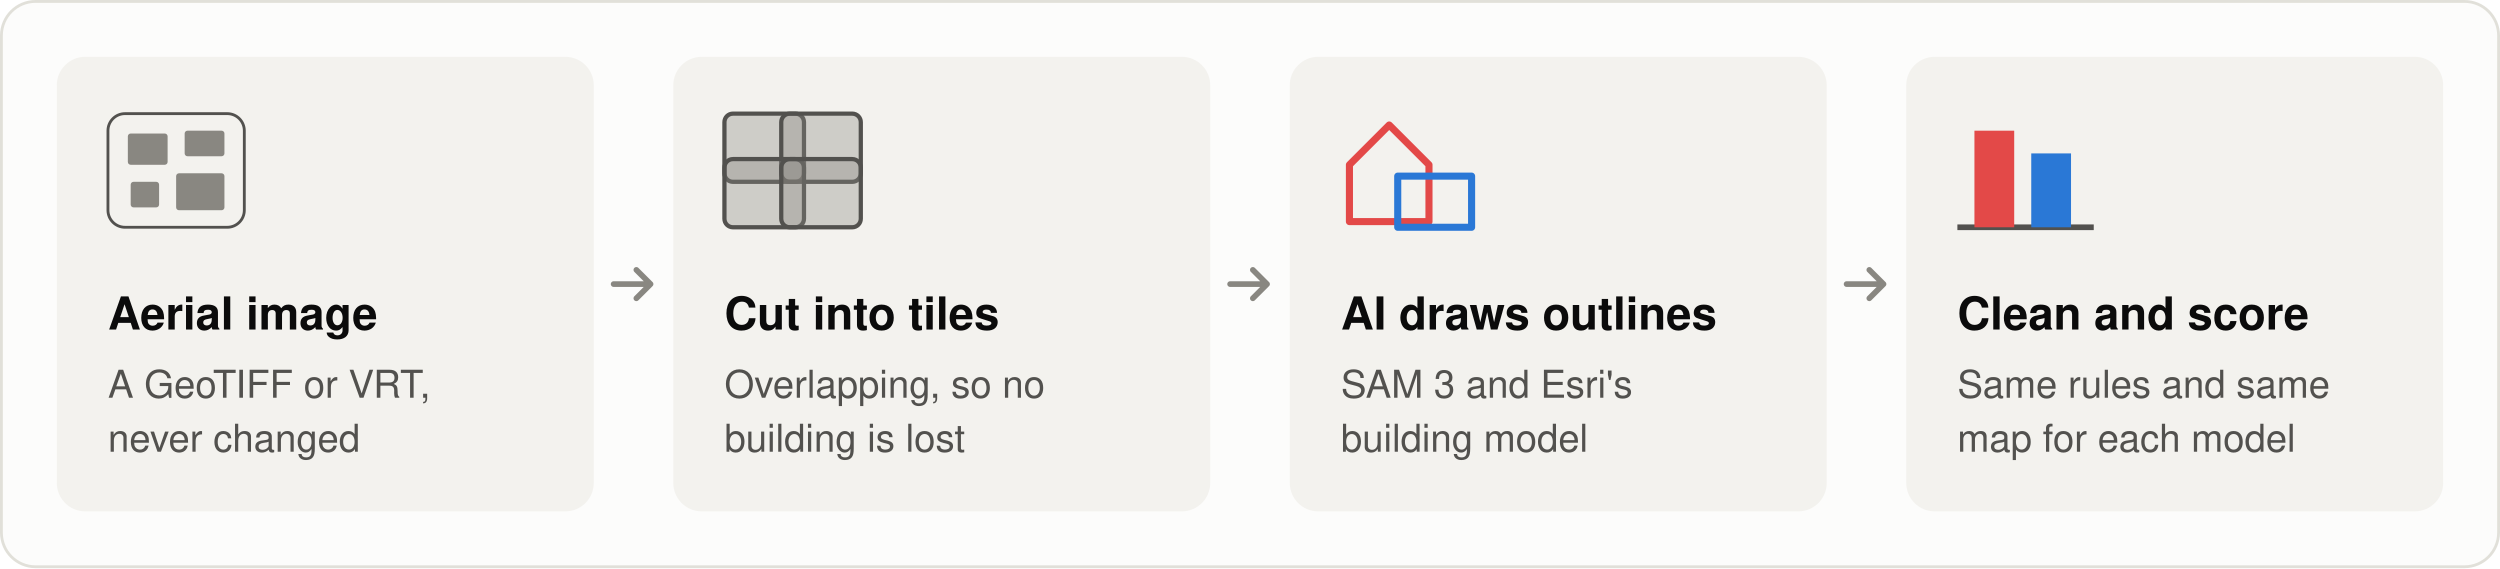
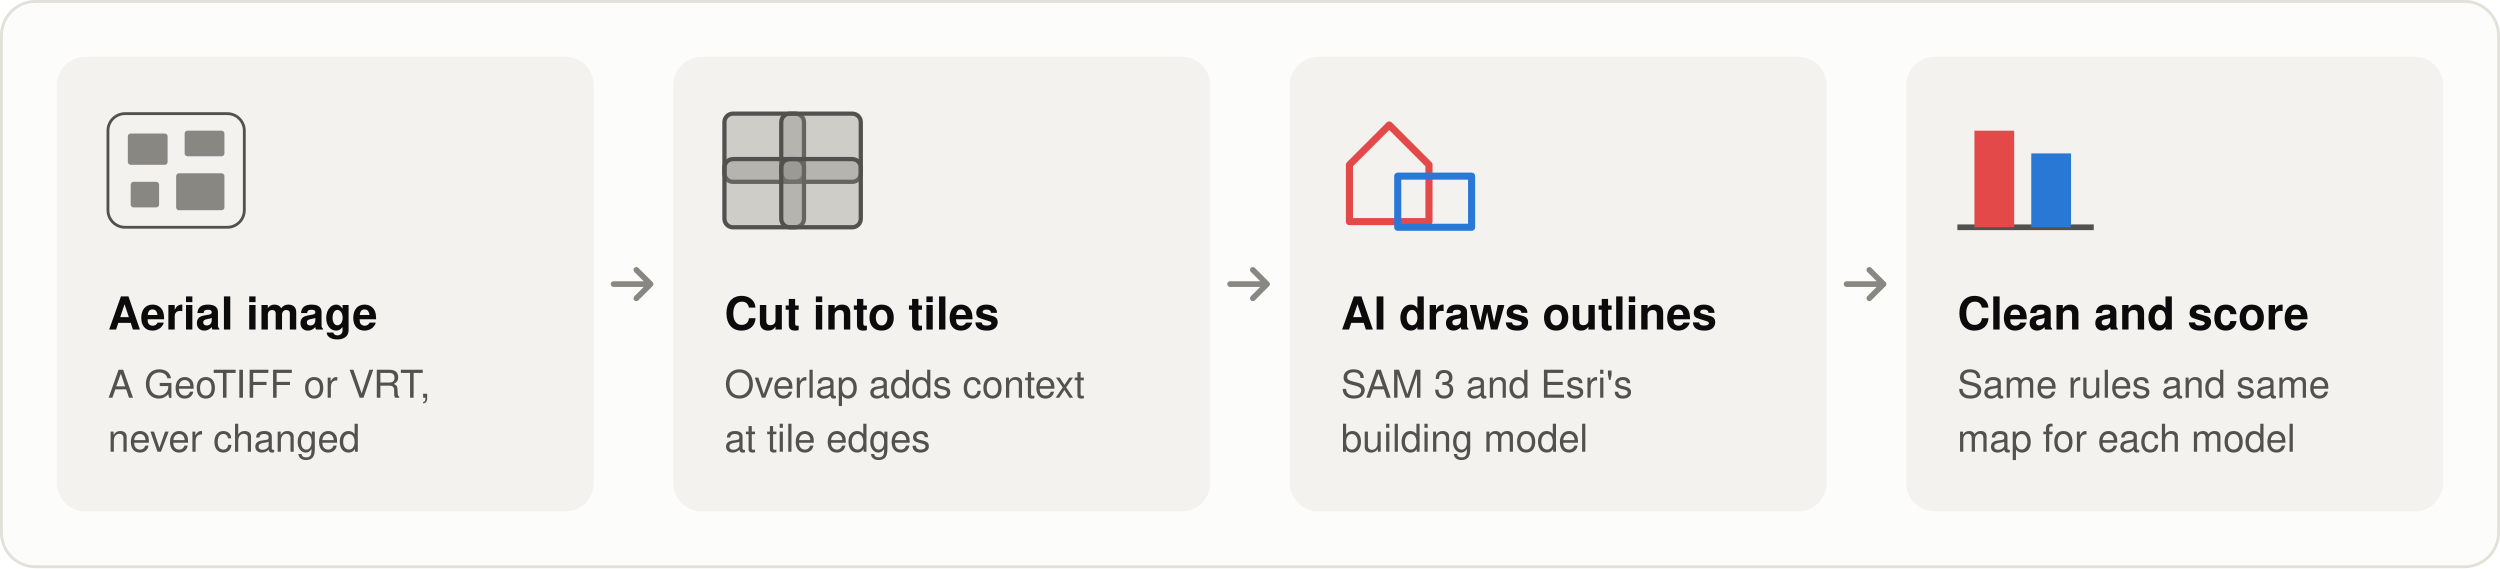
<svg xmlns="http://www.w3.org/2000/svg" width="880" height="200" viewBox="0 0 880 200" font-family="-apple-system, BlinkMacSystemFont, 'Segoe UI', Helvetica, Arial, sans-serif">
  <rect x="0.5" y="0.5" width="879" height="199" rx="12" fill="#fcfcfb" stroke="#e1e0d9" />
  <rect x="20" y="20" width="189" height="160" rx="10" fill="#f3f2ee" />
  <rect x="38" y="40" width="48" height="40" rx="6" fill="none" stroke="#52514e" stroke-width="1" />
  <rect x="45" y="47" width="14" height="11" rx="1" fill="#898781" />
  <rect x="65" y="46" width="14" height="9" rx="1" fill="#898781" />
  <rect x="46" y="64" width="10" height="9" rx="1" fill="#898781" />
  <rect x="62" y="61" width="17" height="13" rx="1" fill="#898781" />
  <text x="38" y="116" font-size="16" font-weight="700" text-anchor="start" fill="#0b0b0b">Aerial image</text>
  <text x="38" y="140" font-size="13.5" font-weight="400" text-anchor="start" fill="#52514e">A GeoTIFF or VRT,</text>
  <text x="38" y="159" font-size="13.5" font-weight="400" text-anchor="start" fill="#52514e">never changed</text>
  <path d="M216.0 100.0h13m-5 -5l5 5l-5 5" fill="none" stroke="#898781" stroke-width="2" stroke-linejoin="round" stroke-linecap="round" />
  <rect x="237" y="20" width="189" height="160" rx="10" fill="#f3f2ee" />
  <rect x="255.0" y="40" width="28" height="24" rx="3" fill="#898781" fill-opacity="0.35" stroke="#52514e" stroke-width="1.5" />
  <rect x="275.0" y="40" width="28" height="24" rx="3" fill="#898781" fill-opacity="0.35" stroke="#52514e" stroke-width="1.5" />
  <rect x="255.0" y="56" width="28" height="24" rx="3" fill="#898781" fill-opacity="0.35" stroke="#52514e" stroke-width="1.5" />
  <rect x="275.0" y="56" width="28" height="24" rx="3" fill="#898781" fill-opacity="0.35" stroke="#52514e" stroke-width="1.5" />
  <text x="255" y="116" font-size="16" font-weight="700" text-anchor="start" fill="#0b0b0b">Cut into tiles</text>
-   <text x="255" y="140" font-size="13.5" font-weight="400" text-anchor="start" fill="#52514e">Overlapping, so no</text>
-   <text x="255" y="159" font-size="13.5" font-weight="400" text-anchor="start" fill="#52514e">building is lost</text>
+   <text x="255" y="140" font-size="13.5" font-weight="400" text-anchor="start" fill="#52514e">Overlap adds context</text>
+   <text x="255" y="159" font-size="13.5" font-weight="400" text-anchor="start" fill="#52514e">at tile edges</text>
  <path d="M433.0 100.0h13m-5 -5l5 5l-5 5" fill="none" stroke="#898781" stroke-width="2" stroke-linejoin="round" stroke-linecap="round" />
  <rect x="454" y="20" width="189" height="160" rx="10" fill="#f3f2ee" />
  <path d="M475.0 58l14 -14l14 14v20h-28z" fill="none" stroke="#e34948" stroke-width="2.5" stroke-linejoin="round" stroke-linecap="round" />
  <path d="M492.0 62h26v18h-26z" fill="none" stroke="#2a78d6" stroke-width="2.5" stroke-linejoin="round" stroke-linecap="round" />
  <text x="472" y="116" font-size="16" font-weight="700" text-anchor="start" fill="#0b0b0b">AI draws outlines</text>
  <text x="472" y="140" font-size="13.5" font-weight="400" text-anchor="start" fill="#52514e">SAM 3 and Esri's</text>
  <text x="472" y="159" font-size="13.5" font-weight="400" text-anchor="start" fill="#52514e">building model</text>
  <path d="M650.0 100.0h13m-5 -5l5 5l-5 5" fill="none" stroke="#898781" stroke-width="2" stroke-linejoin="round" stroke-linecap="round" />
  <rect x="671" y="20" width="189" height="160" rx="10" fill="#f3f2ee" />
  <line x1="689" y1="80" x2="737" y2="80" stroke="#52514e" stroke-width="2" />
  <rect x="695" y="46" width="14" height="34" rx="0" fill="#e34948" />
  <rect x="715" y="54" width="14" height="26" rx="0" fill="#2a78d6" />
  <text x="689" y="116" font-size="16" font-weight="700" text-anchor="start" fill="#0b0b0b">Clean and score</text>
  <text x="689" y="140" font-size="13.5" font-weight="400" text-anchor="start" fill="#52514e">Same rules and same</text>
  <text x="689" y="159" font-size="13.5" font-weight="400" text-anchor="start" fill="#52514e">map for each model</text>
</svg>
